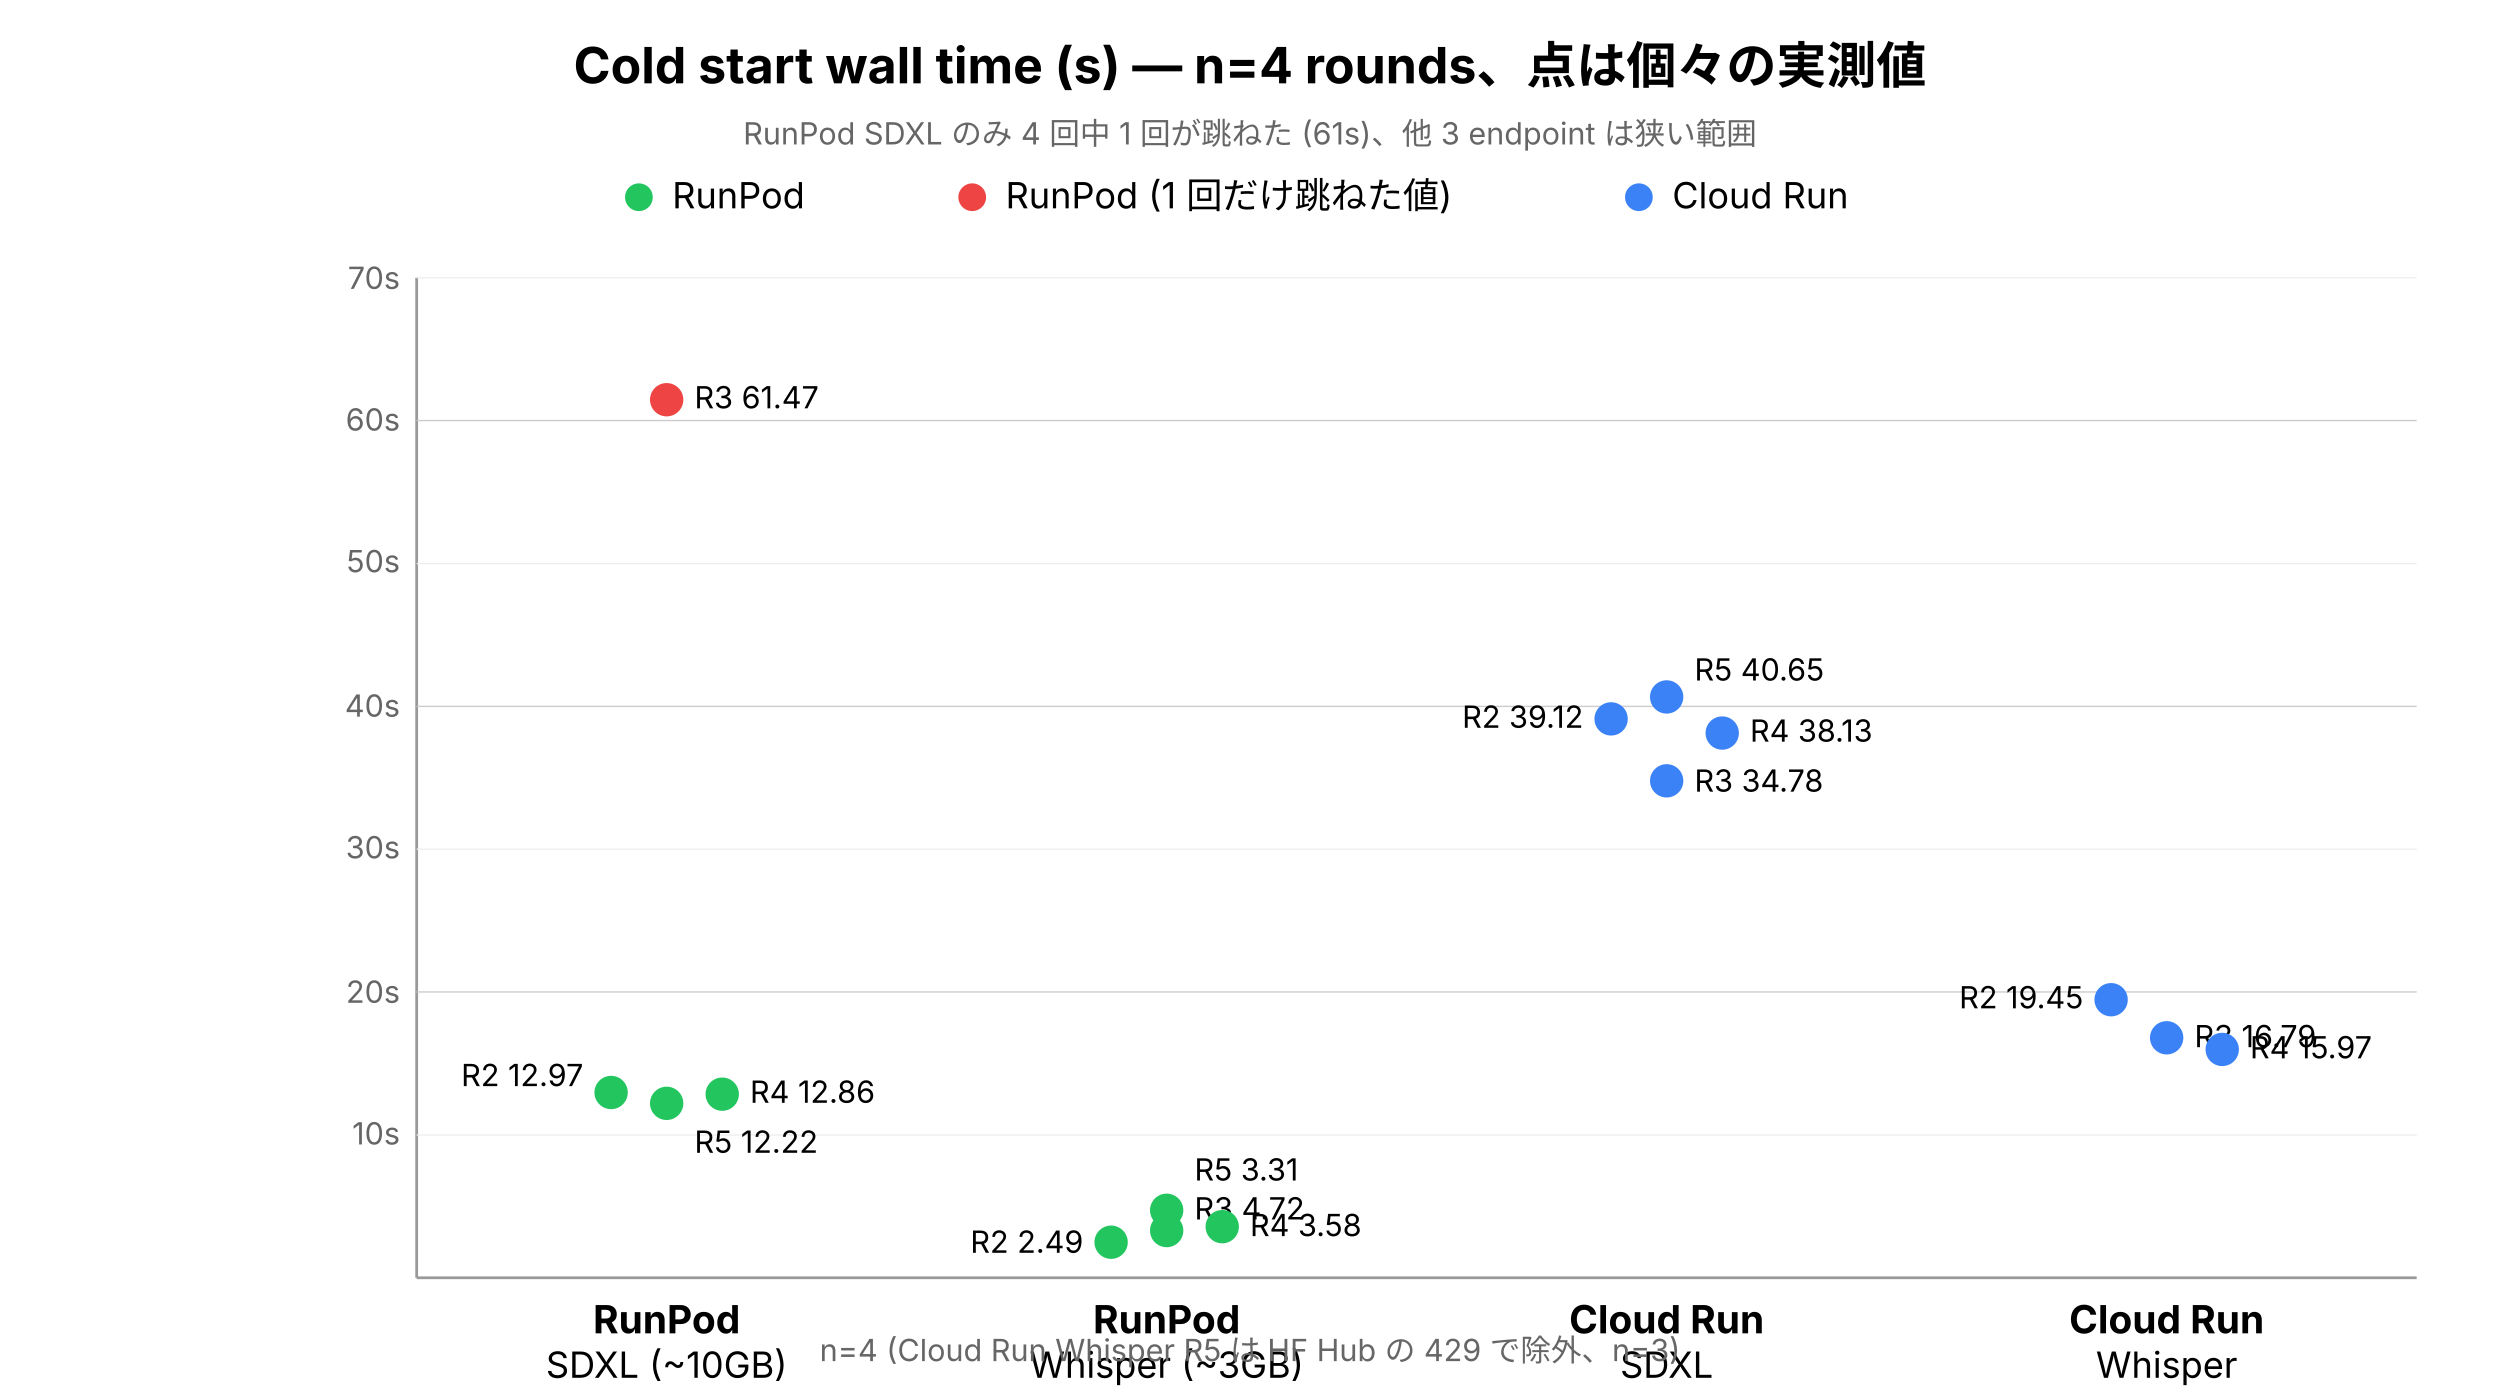
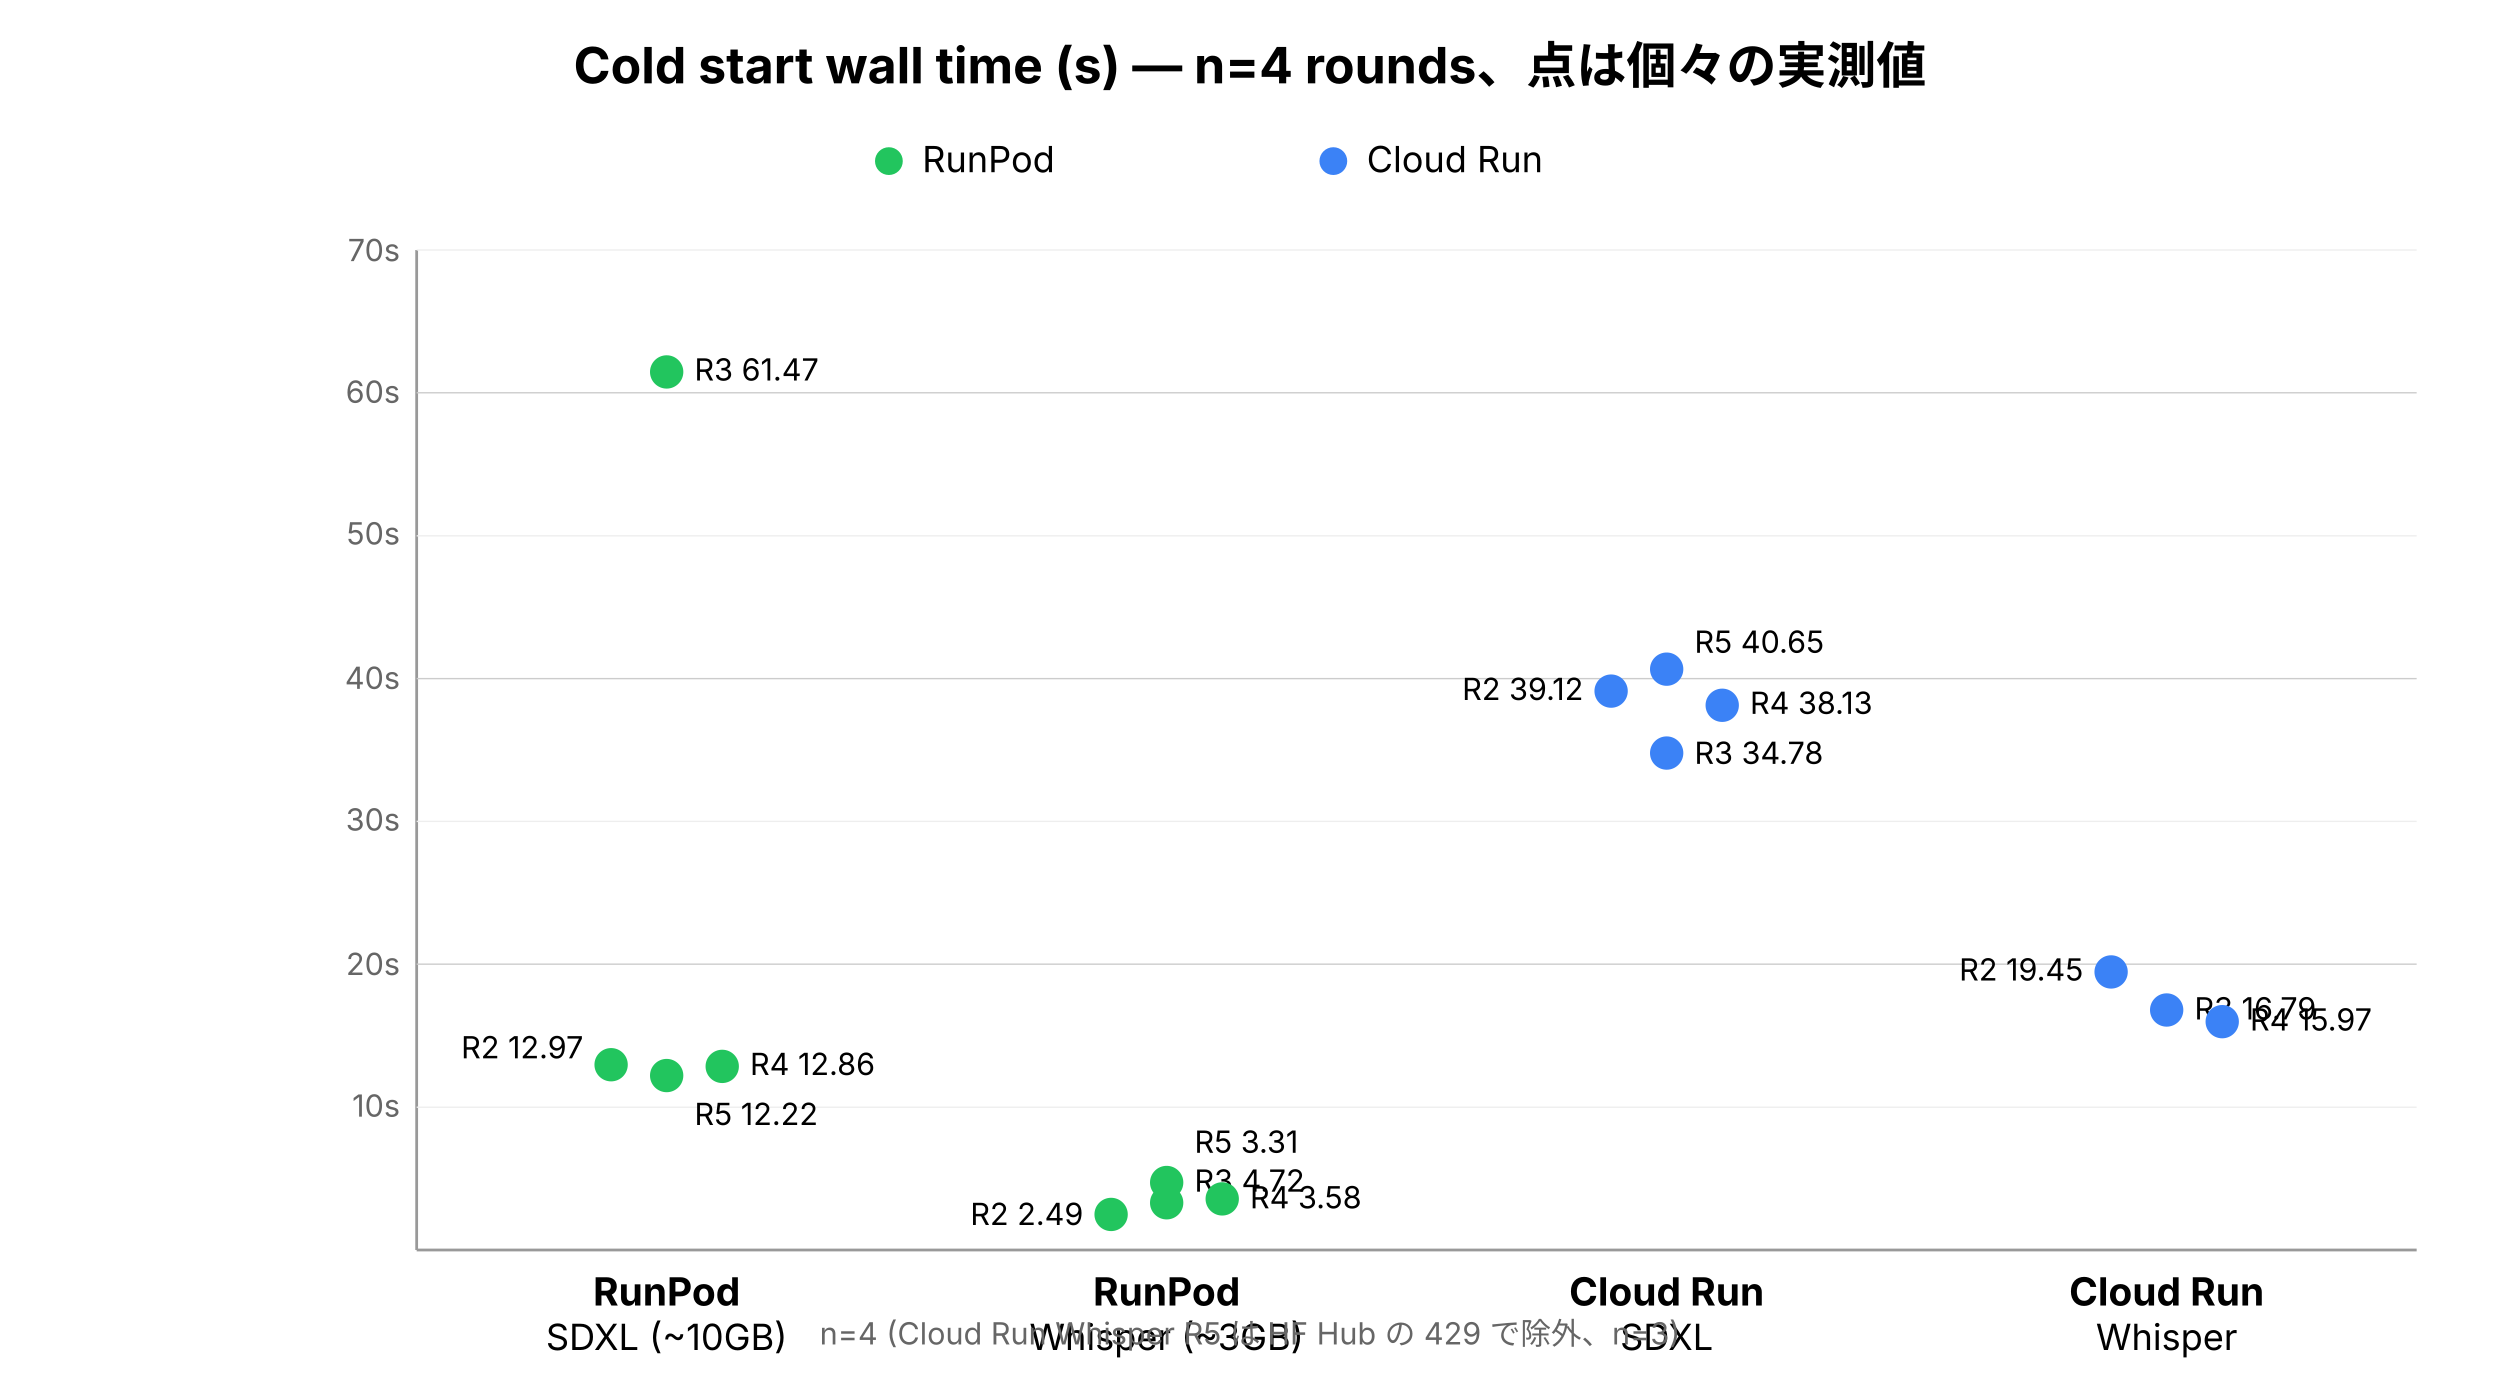
<svg xmlns="http://www.w3.org/2000/svg" viewBox="0 0 900 500" font-family="system-ui, -apple-system, sans-serif">
  <style>
    .title { font-size: 18px; font-weight: 700; }
    .subtitle { font-size: 14px; font-weight: 700; }
    .cat { font-size: 13px; }
    .value { font-size: 11px; }
    .axis { font-size: 11px; fill: #666; }
    .grid { stroke: #eee; stroke-width: 0.5; }
    .grid-major { stroke: #ccc; stroke-width: 0.5; }
    .rp { fill: #22c55e; }
-     .rp-outlier { fill: #ef4444; }
    .cr { fill: #3b82f6; }
  </style>
  <text x="450" y="30" text-anchor="middle" class="title">Cold start wall time (s) — n=4 rounds、点は個々の実測値</text>
-   <text x="450" y="52" text-anchor="middle" class="axis" font-size="12">RunPod SDXL のみ 4 回中 1 回が跳ねた (61s)、他 3 endpoint は狭い範囲</text>
-   <g transform="translate(230,65)">
+   <g transform="translate(320,52)">
    <circle cx="0" cy="6" r="5" class="rp" />
    <text x="12" y="10" class="cat">RunPod</text>
-     <circle cx="120" cy="6" r="5" class="rp-outlier" />
-     <text x="132" y="10" class="cat">RunPod (1 回だけ跳ねた値)</text>
-     <circle cx="360" cy="6" r="5" class="cr" />
-     <text x="372" y="10" class="cat">Cloud Run</text>
+     <circle cx="160" cy="6" r="5" class="cr" />
+     <text x="172" y="10" class="cat">Cloud Run</text>
  </g>
-   <g transform="translate(150,100)">
+   <g transform="translate(150,90)">
    <line x1="0" y1="0" x2="0" y2="360" stroke="#999" stroke-width="1" />
    <line x1="0" y1="360" x2="720" y2="360" stroke="#999" stroke-width="1" />
    <line x1="0" y1="308.6" x2="720" y2="308.6" class="grid" />
    <text x="-6" y="312" text-anchor="end" class="axis">10s</text>
    <line x1="0" y1="257.1" x2="720" y2="257.1" class="grid-major" />
    <text x="-6" y="261" text-anchor="end" class="axis">20s</text>
    <line x1="0" y1="205.7" x2="720" y2="205.7" class="grid" />
    <text x="-6" y="209" text-anchor="end" class="axis">30s</text>
    <line x1="0" y1="154.3" x2="720" y2="154.3" class="grid-major" />
    <text x="-6" y="158" text-anchor="end" class="axis">40s</text>
    <line x1="0" y1="102.9" x2="720" y2="102.9" class="grid" />
    <text x="-6" y="106" text-anchor="end" class="axis">50s</text>
    <line x1="0" y1="51.4" x2="720" y2="51.4" class="grid-major" />
    <text x="-6" y="55" text-anchor="end" class="axis">60s</text>
    <line x1="0" y1="0" x2="720" y2="0" class="grid" />
    <text x="-6" y="4" text-anchor="end" class="axis">70s</text>
    <text x="90" y="380" text-anchor="middle" class="subtitle">RunPod</text>
    <text x="90" y="396" text-anchor="middle" class="cat">SDXL (~10GB)</text>
    <text x="270" y="380" text-anchor="middle" class="subtitle">RunPod</text>
    <text x="270" y="396" text-anchor="middle" class="cat">Whisper (~3GB)</text>
    <text x="450" y="380" text-anchor="middle" class="subtitle">Cloud Run</text>
    <text x="450" y="396" text-anchor="middle" class="cat">SDXL</text>
    <text x="630" y="380" text-anchor="middle" class="subtitle">Cloud Run</text>
    <text x="630" y="396" text-anchor="middle" class="cat">Whisper</text>
    <circle cx="70" cy="293.3" r="6" class="rp" />
    <text x="60" y="291" text-anchor="end" class="value">R2 12.97</text>
-     <circle cx="90" cy="43.9" r="6" class="rp-outlier" />
+     <circle cx="90" cy="43.9" r="6" class="rp" />
    <text x="100" y="47" class="value">R3 61.47</text>
    <circle cx="110" cy="293.9" r="6" class="rp" />
    <text x="120" y="297" class="value">R4 12.86</text>
    <circle cx="90" cy="297.2" r="6" class="rp" />
    <text x="100" y="315" class="value">R5 12.22</text>
    <circle cx="250" cy="347.2" r="6" class="rp" />
    <text x="240" y="351" text-anchor="end" class="value">R2 2.49</text>
    <circle cx="270" cy="335.7" r="6" class="rp" />
    <text x="280" y="339" class="value">R3 4.72</text>
    <circle cx="290" cy="341.6" r="6" class="rp" />
    <text x="300" y="345" class="value">R4 3.58</text>
    <circle cx="270" cy="343.0" r="6" class="rp" />
    <text x="280" y="325" class="value">R5 3.31</text>
    <circle cx="430" cy="158.8" r="6" class="cr" />
    <text x="420" y="162" text-anchor="end" class="value">R2 39.12</text>
    <circle cx="450" cy="181.1" r="6" class="cr" />
    <text x="460" y="185" class="value">R3 34.78</text>
    <circle cx="470" cy="163.9" r="6" class="cr" />
    <text x="480" y="167" class="value">R4 38.13</text>
    <circle cx="450" cy="150.9" r="6" class="cr" />
    <text x="460" y="145" class="value">R5 40.65</text>
    <circle cx="610" cy="259.9" r="6" class="cr" />
    <text x="600" y="263" text-anchor="end" class="value">R2 19.45</text>
    <circle cx="630" cy="273.6" r="6" class="cr" />
    <text x="640" y="277" class="value">R3 16.79</text>
    <circle cx="650" cy="277.8" r="6" class="cr" />
    <text x="660" y="281" class="value">R4 15.97</text>
  </g>
-   <text x="450" y="490" text-anchor="middle" class="axis">n=4 (Cloud Run Whisper R5 は HF Hub の 429 で除外、n=3)</text>
+   <text x="450" y="484" text-anchor="middle" class="axis">n=4 (Cloud Run Whisper R5 は HF Hub の 429 で除外、n=3)</text>
</svg>
